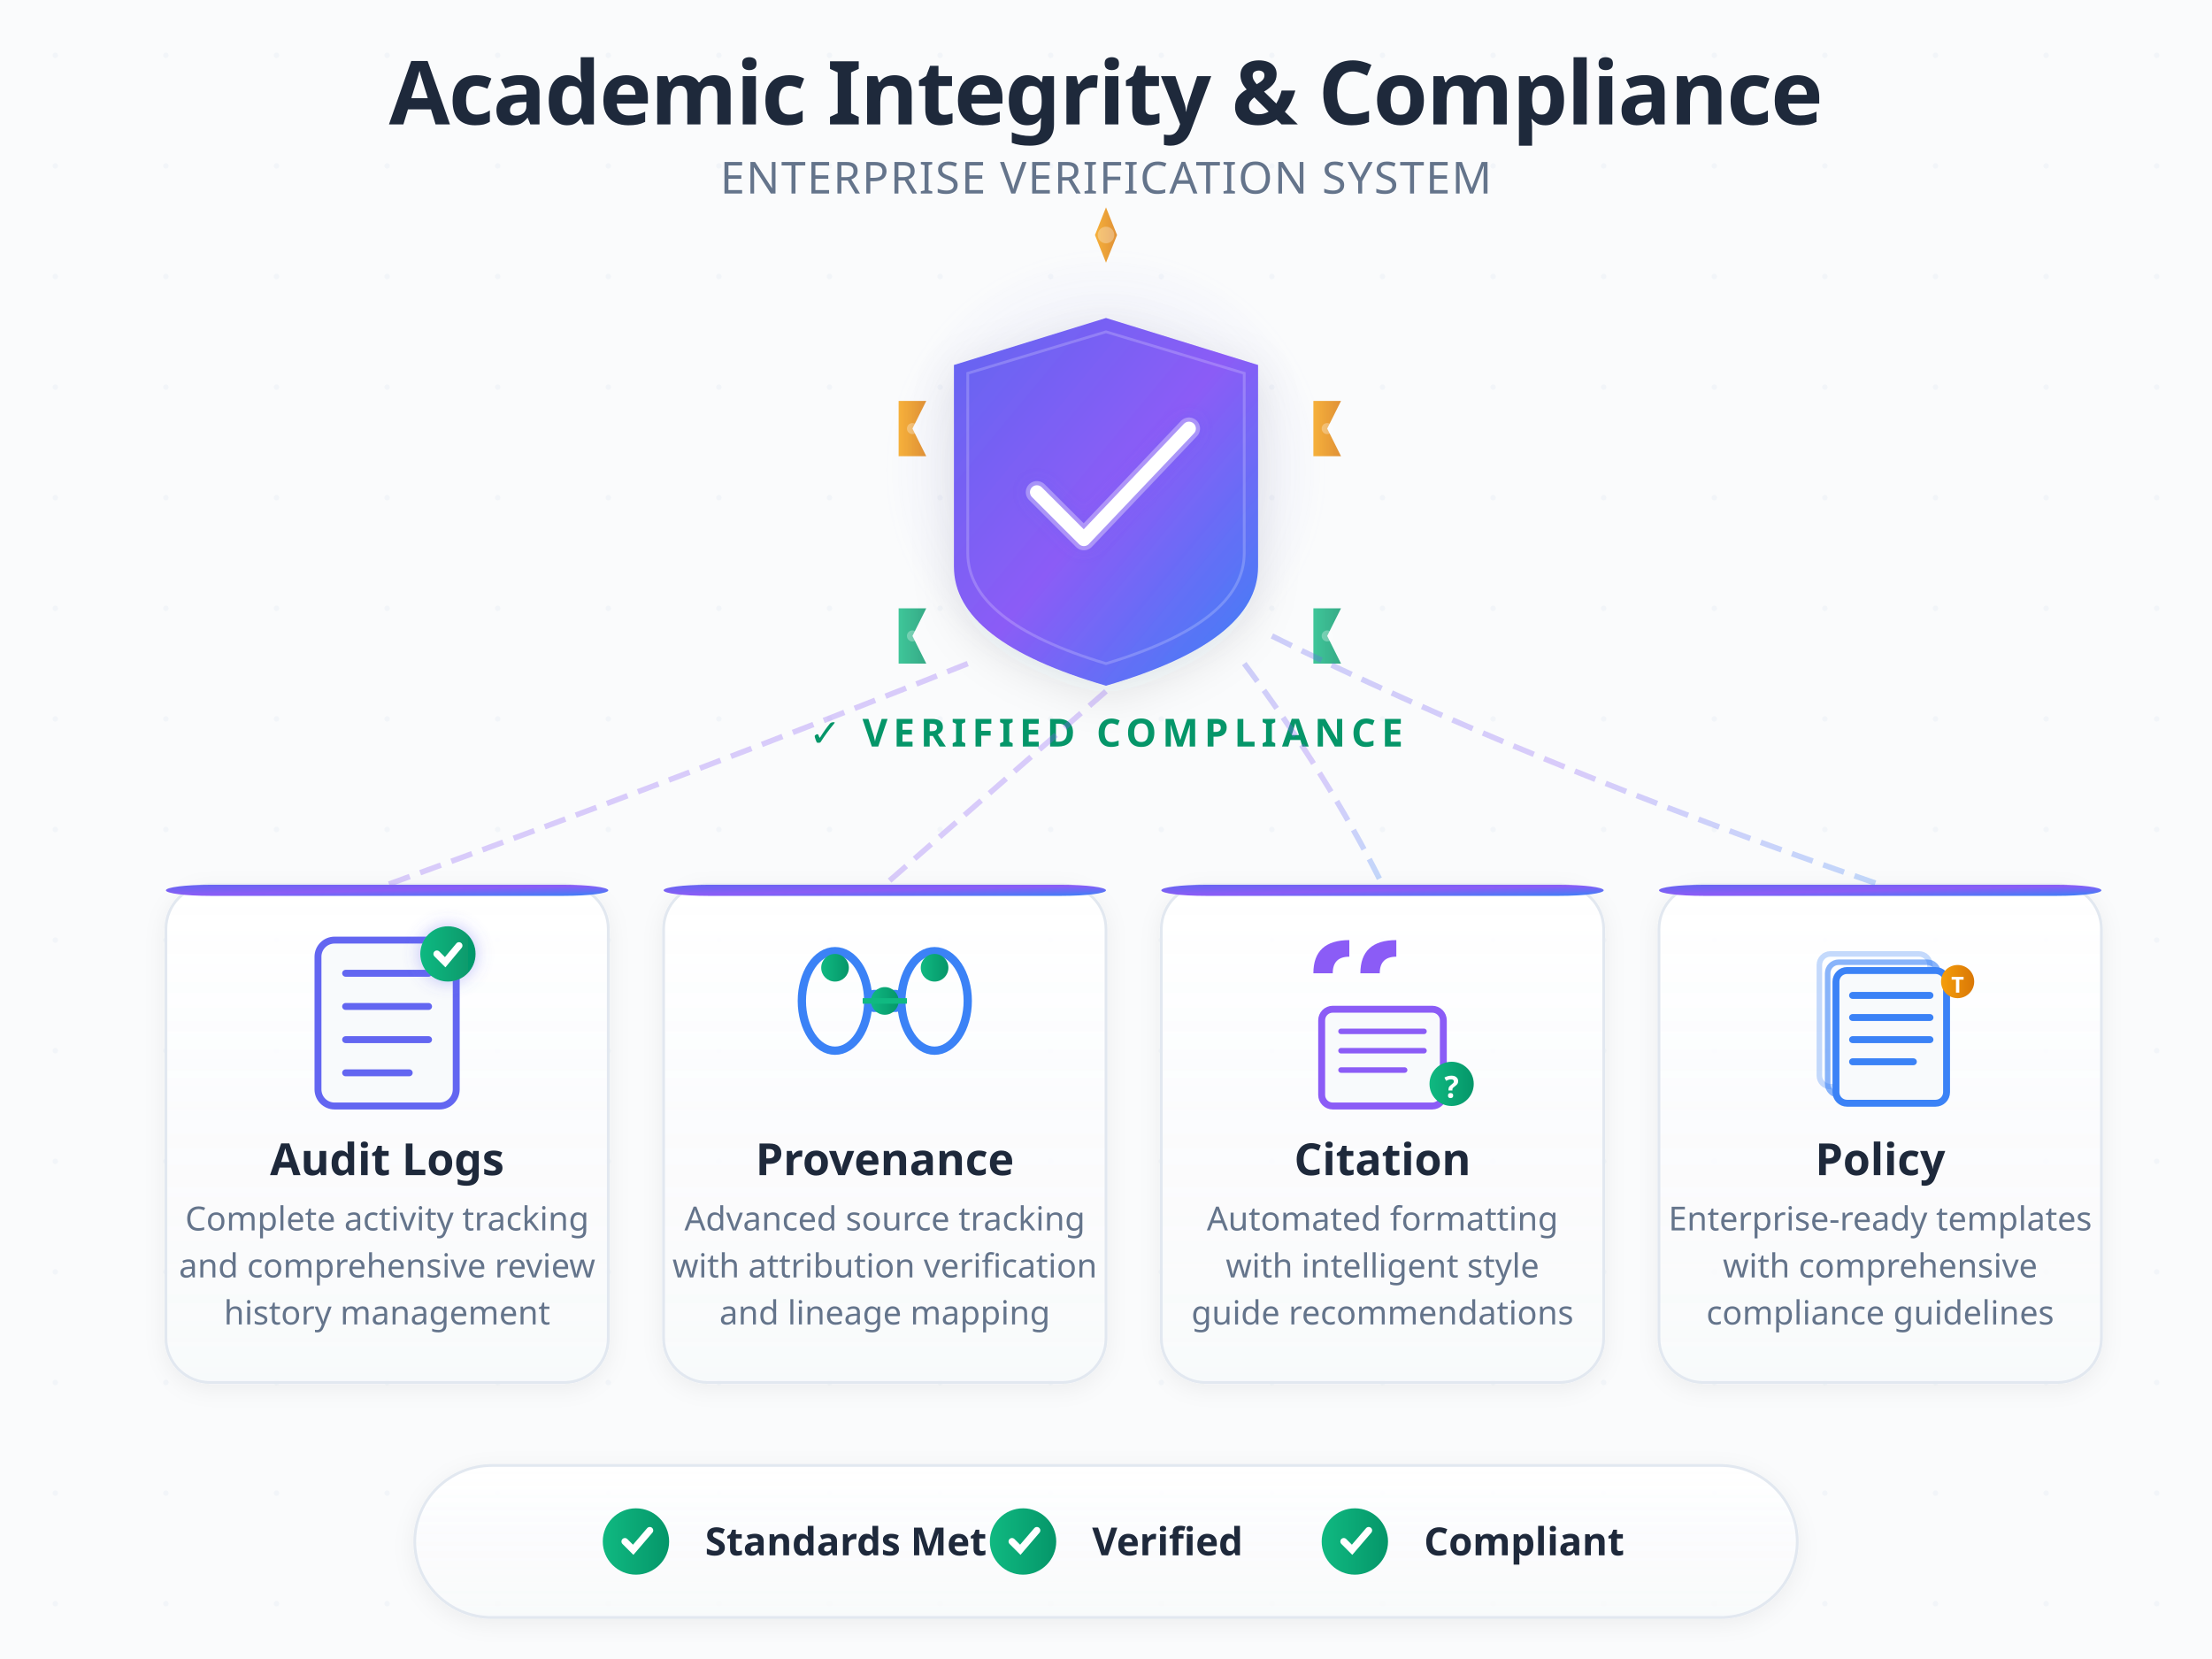
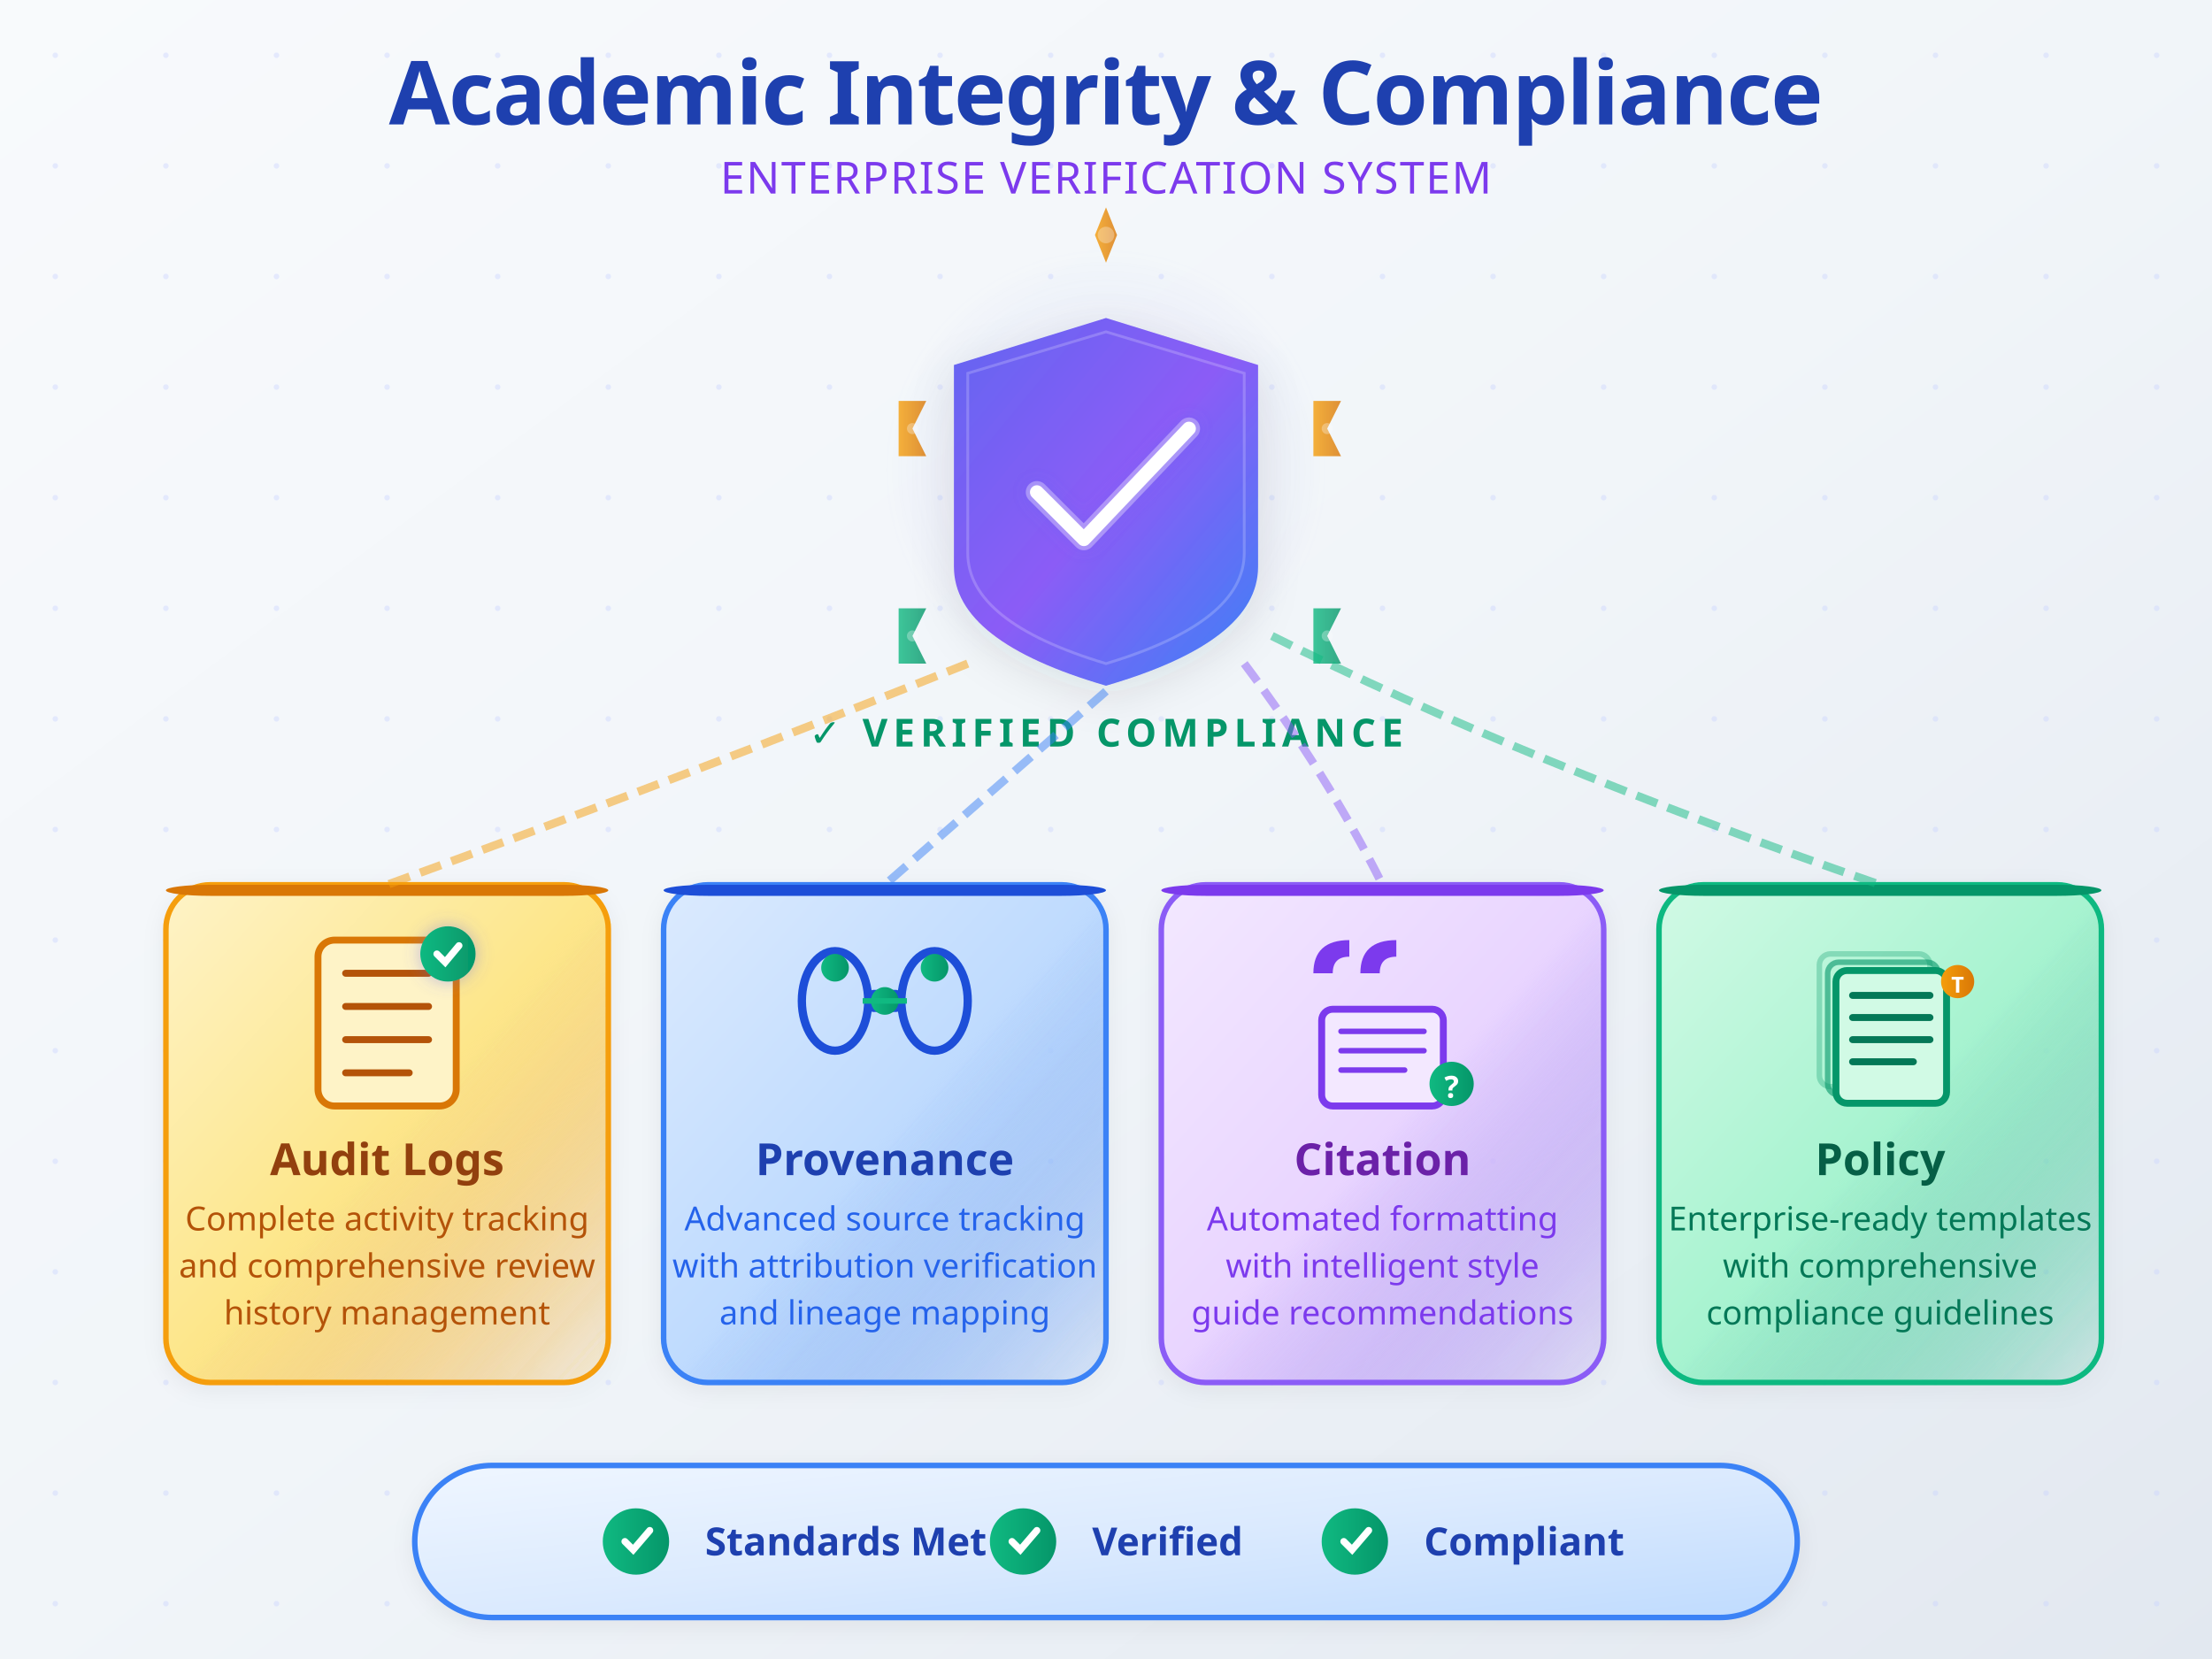
<svg xmlns="http://www.w3.org/2000/svg" width="800" height="600" viewBox="0 0 800 600">
  <defs>
    <linearGradient id="primaryGrad" x1="0%" y1="0%" x2="100%" y2="100%">
      <stop offset="0%" style="stop-color:#6366F1;stop-opacity:1" />
      <stop offset="50%" style="stop-color:#8B5CF6;stop-opacity:1" />
      <stop offset="100%" style="stop-color:#3B82F6;stop-opacity:1" />
    </linearGradient>
-     <linearGradient id="cardGrad" x1="0%" y1="0%" x2="0%" y2="100%">
-       <stop offset="0%" style="stop-color:#FFFFFF;stop-opacity:0.95" />
-       <stop offset="100%" style="stop-color:#F8FAFC;stop-opacity:0.9" />
+     <linearGradient id="auditCardGrad" x1="0%" y1="0%" x2="100%" y2="100%">
+       <stop offset="0%" style="stop-color:#FEF3C7;stop-opacity:1" />
+       <stop offset="50%" style="stop-color:#FDE68A;stop-opacity:1" />
+       <stop offset="100%" style="stop-color:#F59E0B;stop-opacity:0.1" />
+     </linearGradient>
+     <linearGradient id="provenanceCardGrad" x1="0%" y1="0%" x2="100%" y2="100%">
+       <stop offset="0%" style="stop-color:#DBEAFE;stop-opacity:1" />
+       <stop offset="50%" style="stop-color:#BFDBFE;stop-opacity:1" />
+       <stop offset="100%" style="stop-color:#3B82F6;stop-opacity:0.1" />
+     </linearGradient>
+     <linearGradient id="citationCardGrad" x1="0%" y1="0%" x2="100%" y2="100%">
+       <stop offset="0%" style="stop-color:#F3E8FF;stop-opacity:1" />
+       <stop offset="50%" style="stop-color:#E9D5FF;stop-opacity:1" />
+       <stop offset="100%" style="stop-color:#8B5CF6;stop-opacity:0.1" />
+     </linearGradient>
+     <linearGradient id="policyCardGrad" x1="0%" y1="0%" x2="100%" y2="100%">
+       <stop offset="0%" style="stop-color:#D1FAE5;stop-opacity:1" />
+       <stop offset="50%" style="stop-color:#A7F3D0;stop-opacity:1" />
+       <stop offset="100%" style="stop-color:#10B981;stop-opacity:0.1" />
+     </linearGradient>
+     <linearGradient id="statusBarGrad" x1="0%" y1="0%" x2="100%" y2="100%">
+       <stop offset="0%" style="stop-color:#EFF6FF;stop-opacity:1" />
+       <stop offset="50%" style="stop-color:#DBEAFE;stop-opacity:1" />
+       <stop offset="100%" style="stop-color:#BFDBFE;stop-opacity:1" />
+     </linearGradient>
+     <linearGradient id="mainBgGrad" x1="0%" y1="0%" x2="100%" y2="100%">
+       <stop offset="0%" style="stop-color:#F8FAFC;stop-opacity:1" />
+       <stop offset="50%" style="stop-color:#F1F5F9;stop-opacity:1" />
+       <stop offset="100%" style="stop-color:#E2E8F0;stop-opacity:1" />
    </linearGradient>
    <linearGradient id="accentGrad1" x1="0%" y1="0%" x2="100%" y2="0%">
      <stop offset="0%" style="stop-color:#10B981;stop-opacity:1" />
      <stop offset="100%" style="stop-color:#059669;stop-opacity:1" />
    </linearGradient>
    <linearGradient id="accentGrad2" x1="0%" y1="0%" x2="100%" y2="0%">
      <stop offset="0%" style="stop-color:#F59E0B;stop-opacity:1" />
      <stop offset="100%" style="stop-color:#D97706;stop-opacity:1" />
    </linearGradient>
    <radialGradient id="badgeGlow" cx="50%" cy="50%" r="50%">
      <stop offset="0%" style="stop-color:#FFFFFF;stop-opacity:0.3" />
      <stop offset="100%" style="stop-color:#6366F1;stop-opacity:0" />
    </radialGradient>
    <filter id="cardShadow" x="-50%" y="-50%" width="200%" height="200%">
      <feDropShadow dx="0" dy="8" stdDeviation="12" flood-color="#1E293B" flood-opacity="0.1" />
      <feDropShadow dx="0" dy="2" stdDeviation="4" flood-color="#1E293B" flood-opacity="0.06" />
    </filter>
    <filter id="badgeShadow" x="-50%" y="-50%" width="200%" height="200%">
      <feDropShadow dx="0" dy="12" stdDeviation="20" flood-color="#6366F1" flood-opacity="0.25" />
      <feDropShadow dx="0" dy="4" stdDeviation="8" flood-color="#1E293B" flood-opacity="0.1" />
    </filter>
    <filter id="iconGlow" x="-50%" y="-50%" width="200%" height="200%">
      <feDropShadow dx="0" dy="0" stdDeviation="3" flood-color="#6366F1" flood-opacity="0.4" />
    </filter>
    <pattern id="backgroundPattern" x="0" y="0" width="40" height="40" patternUnits="userSpaceOnUse">
-       <circle cx="20" cy="20" r="1" fill="#E2E8F0" opacity="0.3" />
+       <circle cx="20" cy="20" r="1" fill="#C7D2FE" opacity="0.4" />
    </pattern>
  </defs>
-   <rect width="800" height="600" fill="#FAFBFC" />
+   <rect width="800" height="600" fill="url(#mainBgGrad)" />
  <rect width="800" height="600" fill="url(#backgroundPattern)" />
  <g>
-     <text x="400" y="45" font-family="'Segoe UI', system-ui, -apple-system, sans-serif" font-size="32" font-weight="700" fill="#1E293B" text-anchor="middle" letter-spacing="-0.5px">
+     <text x="400" y="45" font-family="'Segoe UI', system-ui, -apple-system, sans-serif" font-size="32" font-weight="700" fill="#1E40AF" text-anchor="middle" letter-spacing="-0.5px">
      Academic Integrity &amp; Compliance
    </text>
-     <text x="400" y="70" font-family="'Segoe UI', system-ui, sans-serif" font-size="16" font-weight="400" fill="#64748B" text-anchor="middle" letter-spacing="0.5px">
+     <text x="400" y="70" font-family="'Segoe UI', system-ui, sans-serif" font-size="16" font-weight="400" fill="#7C3AED" text-anchor="middle" letter-spacing="0.5px">
      ENTERPRISE VERIFICATION SYSTEM
    </text>
  </g>
  <g transform="translate(400, 180)">
    <circle cx="0" cy="-10" r="80" fill="url(#badgeGlow)" opacity="0.6" />
    <path d="M 0,-65 L 55,-48 L 55,25 Q 55,52 0,68 Q -55,52 -55,25 L -55,-48 Z" fill="url(#primaryGrad)" filter="url(#badgeShadow)" />
    <path d="M 0,-60 L 50,-45 L 50,20 Q 50,45 0,60 Q -50,45 -50,20 L -50,-45 Z" fill="none" stroke="rgba(255,255,255,0.2)" stroke-width="1" />
    <g filter="url(#iconGlow)">
      <path d="M -25,-2 L -8,15 L 30,-25" stroke="white" stroke-width="8" stroke-linecap="round" stroke-linejoin="round" fill="none" opacity="0.3" />
      <path d="M -25,-2 L -8,15 L 30,-25" stroke="white" stroke-width="5" stroke-linecap="round" stroke-linejoin="round" fill="none" />
    </g>
    <g opacity="0.8">
      <path d="M 0,-85 L 4,-95 L 0,-105 L -4,-95 Z" fill="url(#accentGrad2)" />
      <circle cx="0" cy="-95" r="3" fill="rgba(255,255,255,0.3)" />
      <path d="M 75,-35 L 85,-35 L 80,-25 L 85,-15 L 75,-15 Z" fill="url(#accentGrad2)" />
      <circle cx="80" cy="-25" r="2" fill="rgba(255,255,255,0.3)" />
      <path d="M 75,40 L 85,40 L 80,50 L 85,60 L 75,60 Z" fill="url(#accentGrad1)" />
      <circle cx="80" cy="50" r="2" fill="rgba(255,255,255,0.3)" />
      <path d="M -75,-35 L -65,-35 L -70,-25 L -65,-15 L -75,-15 Z" fill="url(#accentGrad2)" />
      <circle cx="-70" cy="-25" r="2" fill="rgba(255,255,255,0.3)" />
      <path d="M -75,40 L -65,40 L -70,50 L -65,60 L -75,60 Z" fill="url(#accentGrad1)" />
      <circle cx="-70" cy="50" r="2" fill="rgba(255,255,255,0.3)" />
    </g>
  </g>
  <text x="400" y="270" font-family="'Segoe UI', system-ui, sans-serif" font-size="14" font-weight="600" fill="#059669" text-anchor="middle" letter-spacing="2px">
    ✓ VERIFIED COMPLIANCE
  </text>
  <g transform="translate(60, 320)">
-     <rect x="0" y="0" width="160" height="180" rx="16" fill="url(#cardGrad)" stroke="#E2E8F0" stroke-width="1" filter="url(#cardShadow)" />
-     <rect x="0" y="0" width="160" height="4" rx="16" fill="url(#primaryGrad)" />
+     <rect x="0" y="0" width="160" height="180" rx="16" fill="url(#auditCardGrad)" stroke="#F59E0B" stroke-width="2" filter="url(#cardShadow)" />
+     <rect x="0" y="0" width="160" height="4" rx="16" fill="#D97706" />
    <g transform="translate(80, 50)">
-       <rect x="-25" y="-30" width="50" height="60" rx="6" fill="#F8FAFC" stroke="#6366F1" stroke-width="2.5" />
-       <line x1="-15" y1="-18" x2="15" y2="-18" stroke="#6366F1" stroke-width="2.5" stroke-linecap="round" />
-       <line x1="-15" y1="-6" x2="15" y2="-6" stroke="#6366F1" stroke-width="2.5" stroke-linecap="round" />
-       <line x1="-15" y1="6" x2="15" y2="6" stroke="#6366F1" stroke-width="2.5" stroke-linecap="round" />
-       <line x1="-15" y1="18" x2="8" y2="18" stroke="#6366F1" stroke-width="2.5" stroke-linecap="round" />
+       <rect x="-25" y="-30" width="50" height="60" rx="6" fill="#FEF3C7" stroke="#D97706" stroke-width="2.5" />
+       <line x1="-15" y1="-18" x2="15" y2="-18" stroke="#B45309" stroke-width="2.5" stroke-linecap="round" />
+       <line x1="-15" y1="-6" x2="15" y2="-6" stroke="#B45309" stroke-width="2.5" stroke-linecap="round" />
+       <line x1="-15" y1="6" x2="15" y2="6" stroke="#B45309" stroke-width="2.5" stroke-linecap="round" />
+       <line x1="-15" y1="18" x2="8" y2="18" stroke="#B45309" stroke-width="2.5" stroke-linecap="round" />
      <circle cx="22" cy="-25" r="10" fill="url(#accentGrad1)" filter="url(#iconGlow)" />
      <path d="M 18,-25 L 21,-22 L 26,-28" stroke="white" stroke-width="2.5" stroke-linecap="round" fill="none" />
    </g>
-     <text x="80" y="105" font-family="'Segoe UI', system-ui, sans-serif" font-size="16" font-weight="700" fill="#1E293B" text-anchor="middle">Audit Logs</text>
-     <text x="80" y="125" font-family="'Segoe UI', system-ui, sans-serif" font-size="12" fill="#64748B" text-anchor="middle">Complete activity tracking</text>
-     <text x="80" y="142" font-family="'Segoe UI', system-ui, sans-serif" font-size="12" fill="#64748B" text-anchor="middle">and comprehensive review</text>
-     <text x="80" y="159" font-family="'Segoe UI', system-ui, sans-serif" font-size="12" fill="#64748B" text-anchor="middle">history management</text>
+     <text x="80" y="105" font-family="'Segoe UI', system-ui, sans-serif" font-size="16" font-weight="700" fill="#92400E" text-anchor="middle">Audit Logs</text>
+     <text x="80" y="125" font-family="'Segoe UI', system-ui, sans-serif" font-size="12" fill="#B45309" text-anchor="middle">Complete activity tracking</text>
+     <text x="80" y="142" font-family="'Segoe UI', system-ui, sans-serif" font-size="12" fill="#B45309" text-anchor="middle">and comprehensive review</text>
+     <text x="80" y="159" font-family="'Segoe UI', system-ui, sans-serif" font-size="12" fill="#B45309" text-anchor="middle">history management</text>
  </g>
  <g transform="translate(240, 320)">
-     <rect x="0" y="0" width="160" height="180" rx="16" fill="url(#cardGrad)" stroke="#E2E8F0" stroke-width="1" filter="url(#cardShadow)" />
-     <rect x="0" y="0" width="160" height="4" rx="16" fill="url(#primaryGrad)" />
+     <rect x="0" y="0" width="160" height="180" rx="16" fill="url(#provenanceCardGrad)" stroke="#3B82F6" stroke-width="2" filter="url(#cardShadow)" />
+     <rect x="0" y="0" width="160" height="4" rx="16" fill="#1D4ED8" />
    <g transform="translate(80, 50)">
-       <ellipse cx="-18" cy="-8" rx="12" ry="18" fill="none" stroke="#3B82F6" stroke-width="3" />
-       <ellipse cx="18" cy="-8" rx="12" ry="18" fill="none" stroke="#3B82F6" stroke-width="3" />
-       <rect x="-6" y="-12" width="12" height="8" rx="2" fill="#3B82F6" />
+       <ellipse cx="-18" cy="-8" rx="12" ry="18" fill="none" stroke="#1D4ED8" stroke-width="3" />
+       <ellipse cx="18" cy="-8" rx="12" ry="18" fill="none" stroke="#1D4ED8" stroke-width="3" />
+       <rect x="-6" y="-12" width="12" height="8" rx="2" fill="#1D4ED8" />
      <circle cx="-18" cy="-20" r="5" fill="url(#accentGrad1)" />
      <circle cx="0" cy="-8" r="5" fill="url(#accentGrad1)" />
      <circle cx="18" cy="-20" r="5" fill="url(#accentGrad1)" />
      <path d="M -8,-8 L 8,-8" stroke="#10B981" stroke-width="2" marker-end="url(#arrow)" />
    </g>
-     <text x="80" y="105" font-family="'Segoe UI', system-ui, sans-serif" font-size="16" font-weight="700" fill="#1E293B" text-anchor="middle">Provenance</text>
-     <text x="80" y="125" font-family="'Segoe UI', system-ui, sans-serif" font-size="12" fill="#64748B" text-anchor="middle">Advanced source tracking</text>
-     <text x="80" y="142" font-family="'Segoe UI', system-ui, sans-serif" font-size="12" fill="#64748B" text-anchor="middle">with attribution verification</text>
-     <text x="80" y="159" font-family="'Segoe UI', system-ui, sans-serif" font-size="12" fill="#64748B" text-anchor="middle">and lineage mapping</text>
+     <text x="80" y="105" font-family="'Segoe UI', system-ui, sans-serif" font-size="16" font-weight="700" fill="#1E40AF" text-anchor="middle">Provenance</text>
+     <text x="80" y="125" font-family="'Segoe UI', system-ui, sans-serif" font-size="12" fill="#2563EB" text-anchor="middle">Advanced source tracking</text>
+     <text x="80" y="142" font-family="'Segoe UI', system-ui, sans-serif" font-size="12" fill="#2563EB" text-anchor="middle">with attribution verification</text>
+     <text x="80" y="159" font-family="'Segoe UI', system-ui, sans-serif" font-size="12" fill="#2563EB" text-anchor="middle">and lineage mapping</text>
  </g>
  <g transform="translate(420, 320)">
-     <rect x="0" y="0" width="160" height="180" rx="16" fill="url(#cardGrad)" stroke="#E2E8F0" stroke-width="1" filter="url(#cardShadow)" />
-     <rect x="0" y="0" width="160" height="4" rx="16" fill="url(#primaryGrad)" />
+     <rect x="0" y="0" width="160" height="180" rx="16" fill="url(#citationCardGrad)" stroke="#8B5CF6" stroke-width="2" filter="url(#cardShadow)" />
+     <rect x="0" y="0" width="160" height="4" rx="16" fill="#7C3AED" />
    <g transform="translate(80, 50)">
-       <path d="M -25,-18 Q -25,-30 -12,-30 L -12,-24 Q -18,-24 -18,-18 Z" fill="#8B5CF6" />
-       <path d="M -8,-18 Q -8,-30 5,-30 L 5,-24 Q -1,-24 -1,-18 Z" fill="#8B5CF6" />
-       <rect x="-22" y="-5" width="44" height="35" rx="4" fill="#F8FAFC" stroke="#8B5CF6" stroke-width="2.5" />
-       <line x1="-15" y1="3" x2="15" y2="3" stroke="#8B5CF6" stroke-width="2" stroke-linecap="round" />
-       <line x1="-15" y1="10" x2="15" y2="10" stroke="#8B5CF6" stroke-width="2" stroke-linecap="round" />
-       <line x1="-15" y1="17" x2="8" y2="17" stroke="#8B5CF6" stroke-width="2" stroke-linecap="round" />
+       <path d="M -25,-18 Q -25,-30 -12,-30 L -12,-24 Q -18,-24 -18,-18 Z" fill="#7C3AED" />
+       <path d="M -8,-18 Q -8,-30 5,-30 L 5,-24 Q -1,-24 -1,-18 Z" fill="#7C3AED" />
+       <rect x="-22" y="-5" width="44" height="35" rx="4" fill="#F3E8FF" stroke="#7C3AED" stroke-width="2.5" />
+       <line x1="-15" y1="3" x2="15" y2="3" stroke="#7C3AED" stroke-width="2" stroke-linecap="round" />
+       <line x1="-15" y1="10" x2="15" y2="10" stroke="#7C3AED" stroke-width="2" stroke-linecap="round" />
+       <line x1="-15" y1="17" x2="8" y2="17" stroke="#7C3AED" stroke-width="2" stroke-linecap="round" />
      <circle cx="25" cy="22" r="8" fill="url(#accentGrad1)" />
      <text x="25" y="27" font-family="'Segoe UI', system-ui, sans-serif" font-size="11" font-weight="bold" fill="white" text-anchor="middle">?</text>
    </g>
-     <text x="80" y="105" font-family="'Segoe UI', system-ui, sans-serif" font-size="16" font-weight="700" fill="#1E293B" text-anchor="middle">Citation</text>
-     <text x="80" y="125" font-family="'Segoe UI', system-ui, sans-serif" font-size="12" fill="#64748B" text-anchor="middle">Automated formatting</text>
-     <text x="80" y="142" font-family="'Segoe UI', system-ui, sans-serif" font-size="12" fill="#64748B" text-anchor="middle">with intelligent style</text>
-     <text x="80" y="159" font-family="'Segoe UI', system-ui, sans-serif" font-size="12" fill="#64748B" text-anchor="middle">guide recommendations</text>
+     <text x="80" y="105" font-family="'Segoe UI', system-ui, sans-serif" font-size="16" font-weight="700" fill="#6B21A8" text-anchor="middle">Citation</text>
+     <text x="80" y="125" font-family="'Segoe UI', system-ui, sans-serif" font-size="12" fill="#7C3AED" text-anchor="middle">Automated formatting</text>
+     <text x="80" y="142" font-family="'Segoe UI', system-ui, sans-serif" font-size="12" fill="#7C3AED" text-anchor="middle">with intelligent style</text>
+     <text x="80" y="159" font-family="'Segoe UI', system-ui, sans-serif" font-size="12" fill="#7C3AED" text-anchor="middle">guide recommendations</text>
  </g>
  <g transform="translate(600, 320)">
-     <rect x="0" y="0" width="160" height="180" rx="16" fill="url(#cardGrad)" stroke="#E2E8F0" stroke-width="1" filter="url(#cardShadow)" />
-     <rect x="0" y="0" width="160" height="4" rx="16" fill="url(#primaryGrad)" />
+     <rect x="0" y="0" width="160" height="180" rx="16" fill="url(#policyCardGrad)" stroke="#10B981" stroke-width="2" filter="url(#cardShadow)" />
+     <rect x="0" y="0" width="160" height="4" rx="16" fill="#059669" />
    <g transform="translate(80, 50)">
-       <rect x="-22" y="-25" width="40" height="48" rx="4" fill="none" stroke="#3B82F6" stroke-width="2" opacity="0.3" />
-       <rect x="-19" y="-22" width="40" height="48" rx="4" fill="none" stroke="#3B82F6" stroke-width="2" opacity="0.6" />
-       <rect x="-16" y="-19" width="40" height="48" rx="4" fill="#F8FAFC" stroke="#3B82F6" stroke-width="2.5" />
-       <line x1="-10" y1="-10" x2="18" y2="-10" stroke="#3B82F6" stroke-width="2.5" stroke-linecap="round" />
-       <line x1="-10" y1="-2" x2="18" y2="-2" stroke="#3B82F6" stroke-width="2.5" stroke-linecap="round" />
-       <line x1="-10" y1="6" x2="18" y2="6" stroke="#3B82F6" stroke-width="2.5" stroke-linecap="round" />
-       <line x1="-10" y1="14" x2="12" y2="14" stroke="#3B82F6" stroke-width="2.5" stroke-linecap="round" />
+       <rect x="-22" y="-25" width="40" height="48" rx="4" fill="none" stroke="#059669" stroke-width="2" opacity="0.3" />
+       <rect x="-19" y="-22" width="40" height="48" rx="4" fill="none" stroke="#059669" stroke-width="2" opacity="0.6" />
+       <rect x="-16" y="-19" width="40" height="48" rx="4" fill="#D1FAE5" stroke="#059669" stroke-width="2.5" />
+       <line x1="-10" y1="-10" x2="18" y2="-10" stroke="#047857" stroke-width="2.5" stroke-linecap="round" />
+       <line x1="-10" y1="-2" x2="18" y2="-2" stroke="#047857" stroke-width="2.5" stroke-linecap="round" />
+       <line x1="-10" y1="6" x2="18" y2="6" stroke="#047857" stroke-width="2.5" stroke-linecap="round" />
+       <line x1="-10" y1="14" x2="12" y2="14" stroke="#047857" stroke-width="2.5" stroke-linecap="round" />
      <circle cx="28" cy="-15" r="6" fill="url(#accentGrad2)" />
      <text x="28" y="-11" font-family="'Segoe UI', system-ui, sans-serif" font-size="8" font-weight="bold" fill="white" text-anchor="middle">T</text>
    </g>
-     <text x="80" y="105" font-family="'Segoe UI', system-ui, sans-serif" font-size="16" font-weight="700" fill="#1E293B" text-anchor="middle">Policy</text>
-     <text x="80" y="125" font-family="'Segoe UI', system-ui, sans-serif" font-size="12" fill="#64748B" text-anchor="middle">Enterprise-ready templates</text>
-     <text x="80" y="142" font-family="'Segoe UI', system-ui, sans-serif" font-size="12" fill="#64748B" text-anchor="middle">with comprehensive</text>
-     <text x="80" y="159" font-family="'Segoe UI', system-ui, sans-serif" font-size="12" fill="#64748B" text-anchor="middle">compliance guidelines</text>
+     <text x="80" y="105" font-family="'Segoe UI', system-ui, sans-serif" font-size="16" font-weight="700" fill="#065F46" text-anchor="middle">Policy</text>
+     <text x="80" y="125" font-family="'Segoe UI', system-ui, sans-serif" font-size="12" fill="#047857" text-anchor="middle">Enterprise-ready templates</text>
+     <text x="80" y="142" font-family="'Segoe UI', system-ui, sans-serif" font-size="12" fill="#047857" text-anchor="middle">with comprehensive</text>
+     <text x="80" y="159" font-family="'Segoe UI', system-ui, sans-serif" font-size="12" fill="#047857" text-anchor="middle">compliance guidelines</text>
  </g>
  <g transform="translate(150, 530)">
-     <rect x="0" y="0" width="500" height="55" rx="28" fill="url(#cardGrad)" stroke="#E2E8F0" stroke-width="1" filter="url(#cardShadow)" />
+     <rect x="0" y="0" width="500" height="55" rx="28" fill="url(#statusBarGrad)" stroke="#3B82F6" stroke-width="2" filter="url(#cardShadow)" />
    <g transform="translate(80, 27.5)">
      <circle cx="0" cy="0" r="12" fill="url(#accentGrad1)" />
      <path d="M -4,0 L -1,3 L 5,-4" stroke="white" stroke-width="2.5" stroke-linecap="round" fill="none" />
-       <text x="25" y="5" font-family="'Segoe UI', system-ui, sans-serif" font-size="14" fill="#1E293B" font-weight="600">Standards Met</text>
+       <text x="25" y="5" font-family="'Segoe UI', system-ui, sans-serif" font-size="14" fill="#1E40AF" font-weight="600">Standards Met</text>
    </g>
    <g transform="translate(220, 27.5)">
      <circle cx="0" cy="0" r="12" fill="url(#accentGrad1)" />
      <path d="M -4,0 L -1,3 L 5,-4" stroke="white" stroke-width="2.5" stroke-linecap="round" fill="none" />
-       <text x="25" y="5" font-family="'Segoe UI', system-ui, sans-serif" font-size="14" fill="#1E293B" font-weight="600">Verified</text>
+       <text x="25" y="5" font-family="'Segoe UI', system-ui, sans-serif" font-size="14" fill="#1E40AF" font-weight="600">Verified</text>
    </g>
    <g transform="translate(340, 27.5)">
      <circle cx="0" cy="0" r="12" fill="url(#accentGrad1)" />
      <path d="M -4,0 L -1,3 L 5,-4" stroke="white" stroke-width="2.5" stroke-linecap="round" fill="none" />
-       <text x="25" y="5" font-family="'Segoe UI', system-ui, sans-serif" font-size="14" fill="#1E293B" font-weight="600">Compliant</text>
+       <text x="25" y="5" font-family="'Segoe UI', system-ui, sans-serif" font-size="14" fill="#1E40AF" font-weight="600">Compliant</text>
    </g>
  </g>
-   <g opacity="0.3">
-     <path d="M 350,240 Q 250,280 140,320" stroke="url(#primaryGrad)" stroke-width="2" stroke-dasharray="8,4" fill="none" />
-     <path d="M 400,250 Q 360,285 320,320" stroke="url(#primaryGrad)" stroke-width="2" stroke-dasharray="8,4" fill="none" />
-     <path d="M 450,240 Q 480,280 500,320" stroke="url(#primaryGrad)" stroke-width="2" stroke-dasharray="8,4" fill="none" />
-     <path d="M 460,230 Q 550,275 680,320" stroke="url(#primaryGrad)" stroke-width="2" stroke-dasharray="8,4" fill="none" />
+   <g opacity="0.5">
+     <path d="M 350,240 Q 250,280 140,320" stroke="#F59E0B" stroke-width="3" stroke-dasharray="8,4" fill="none" />
+     <path d="M 400,250 Q 360,285 320,320" stroke="#3B82F6" stroke-width="3" stroke-dasharray="8,4" fill="none" />
+     <path d="M 450,240 Q 480,280 500,320" stroke="#8B5CF6" stroke-width="3" stroke-dasharray="8,4" fill="none" />
+     <path d="M 460,230 Q 550,275 680,320" stroke="#10B981" stroke-width="3" stroke-dasharray="8,4" fill="none" />
  </g>
</svg>
